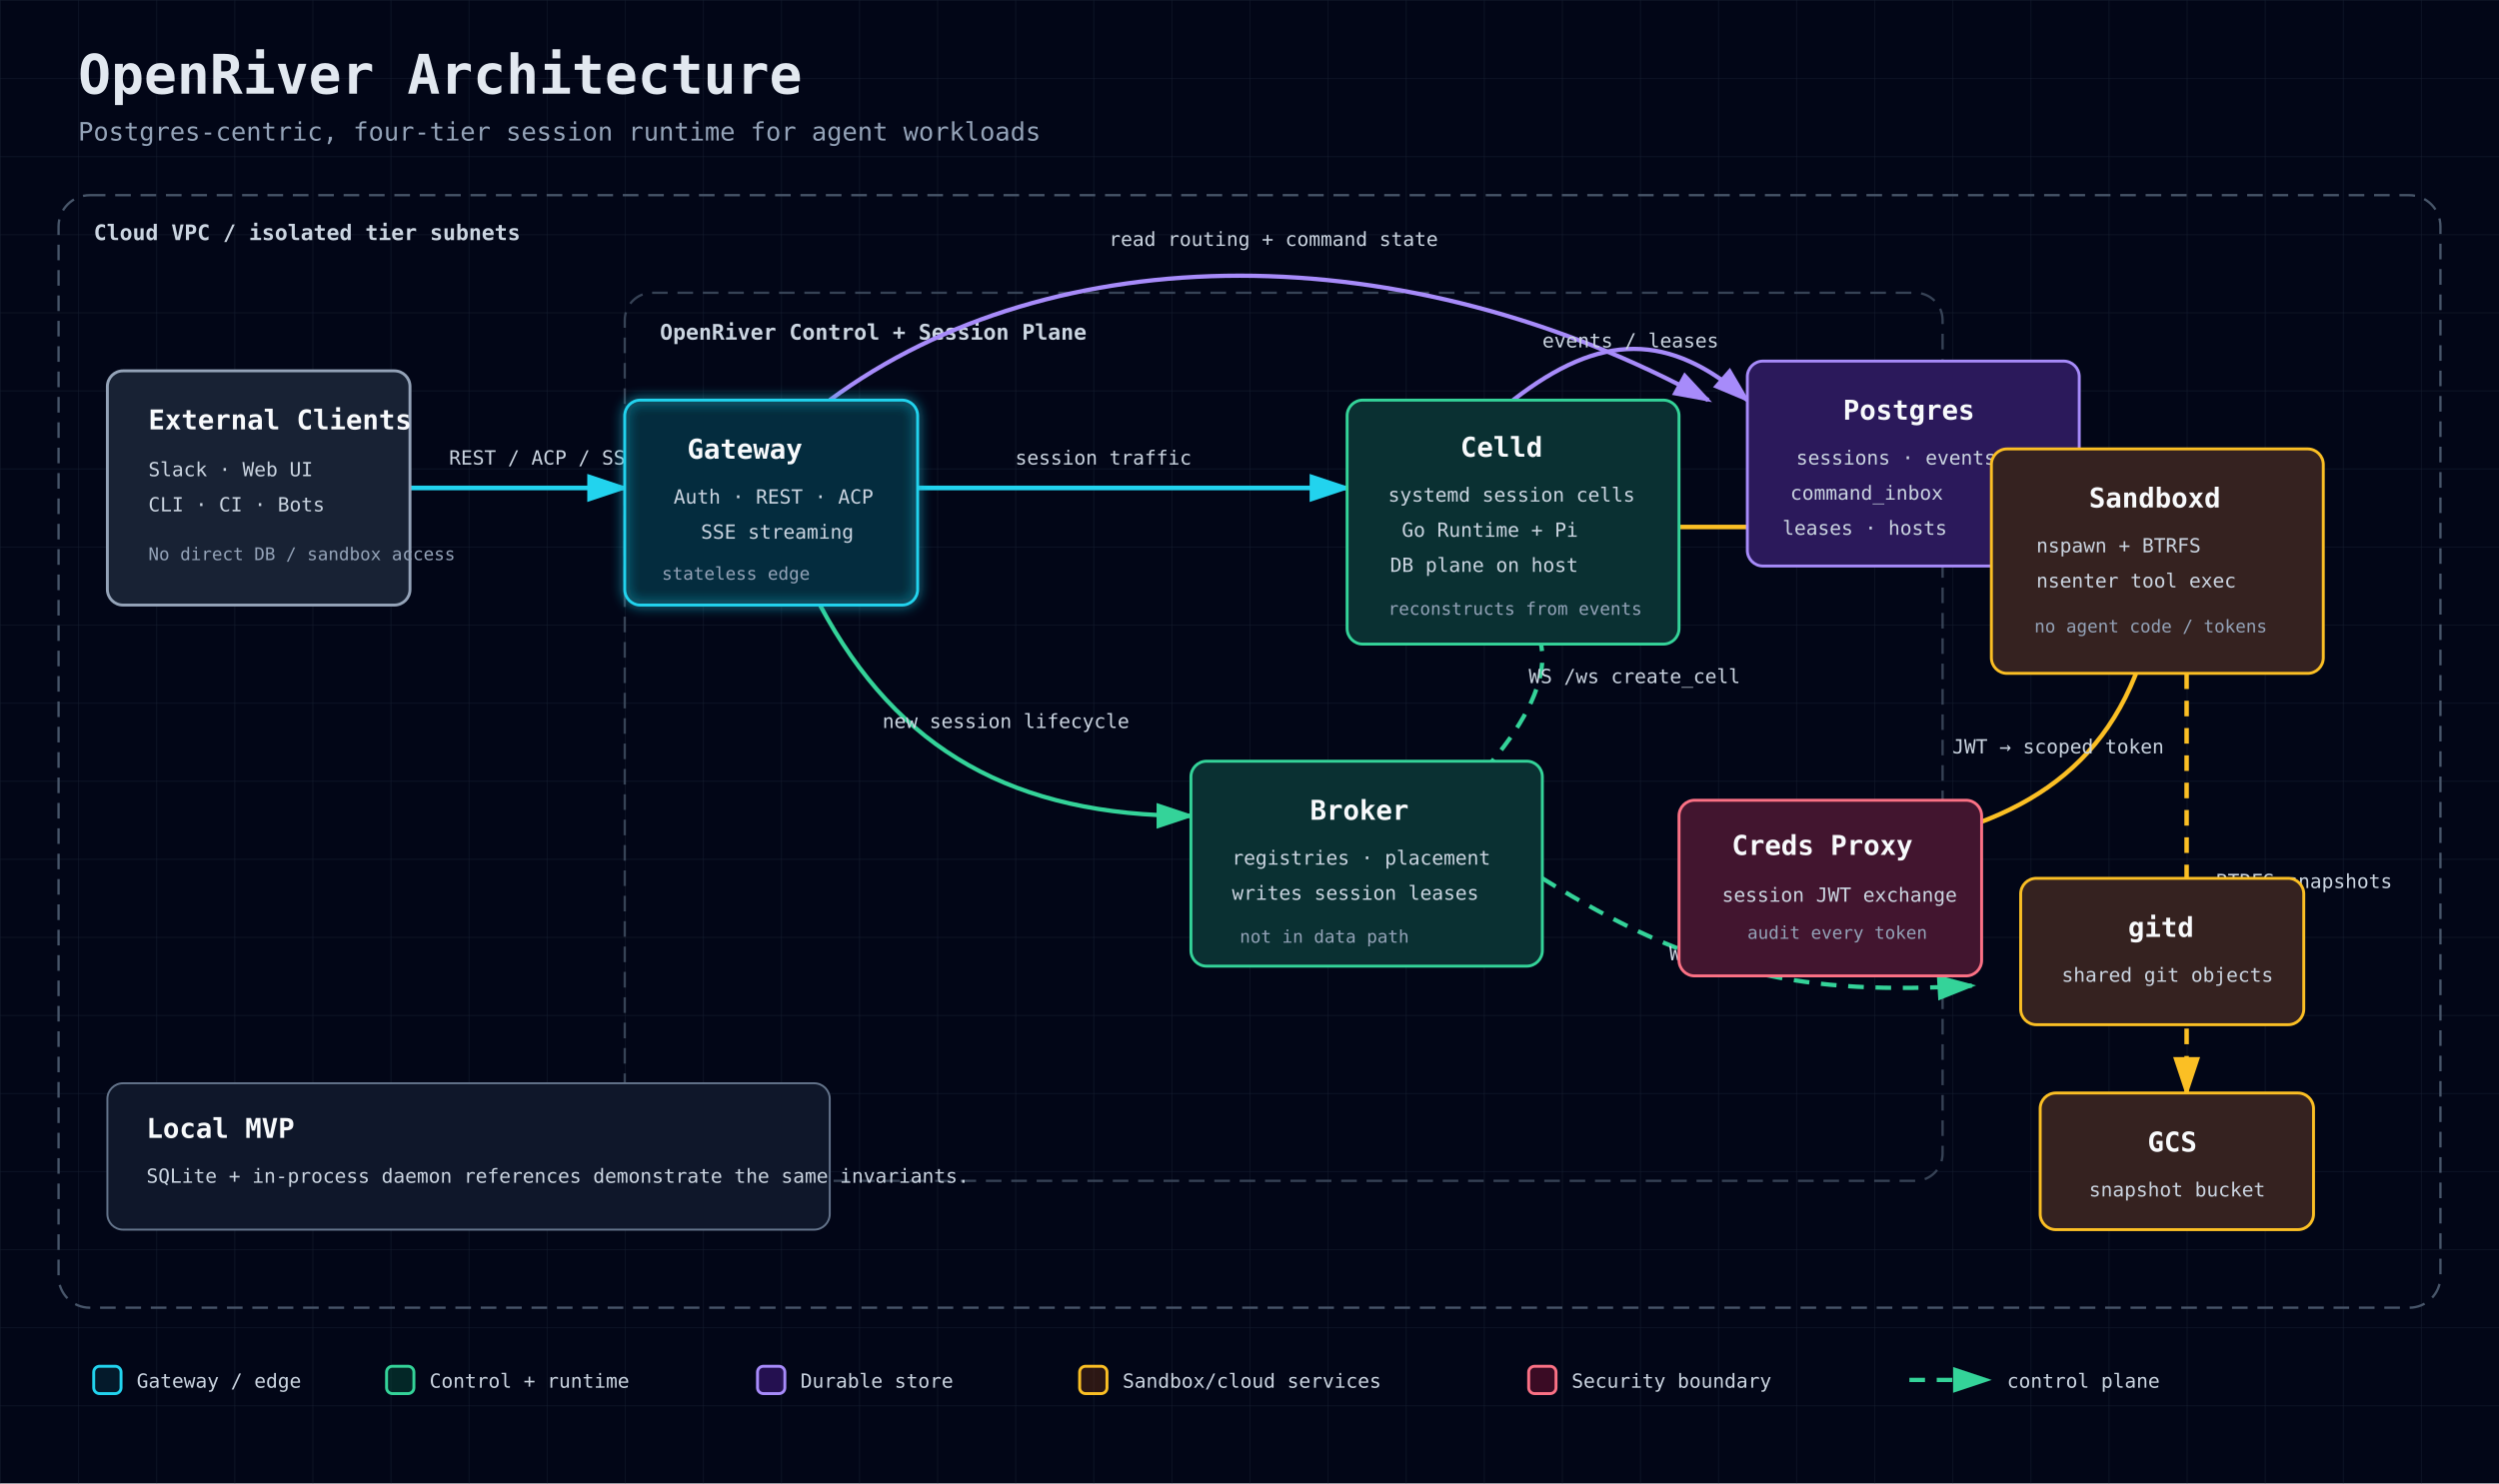
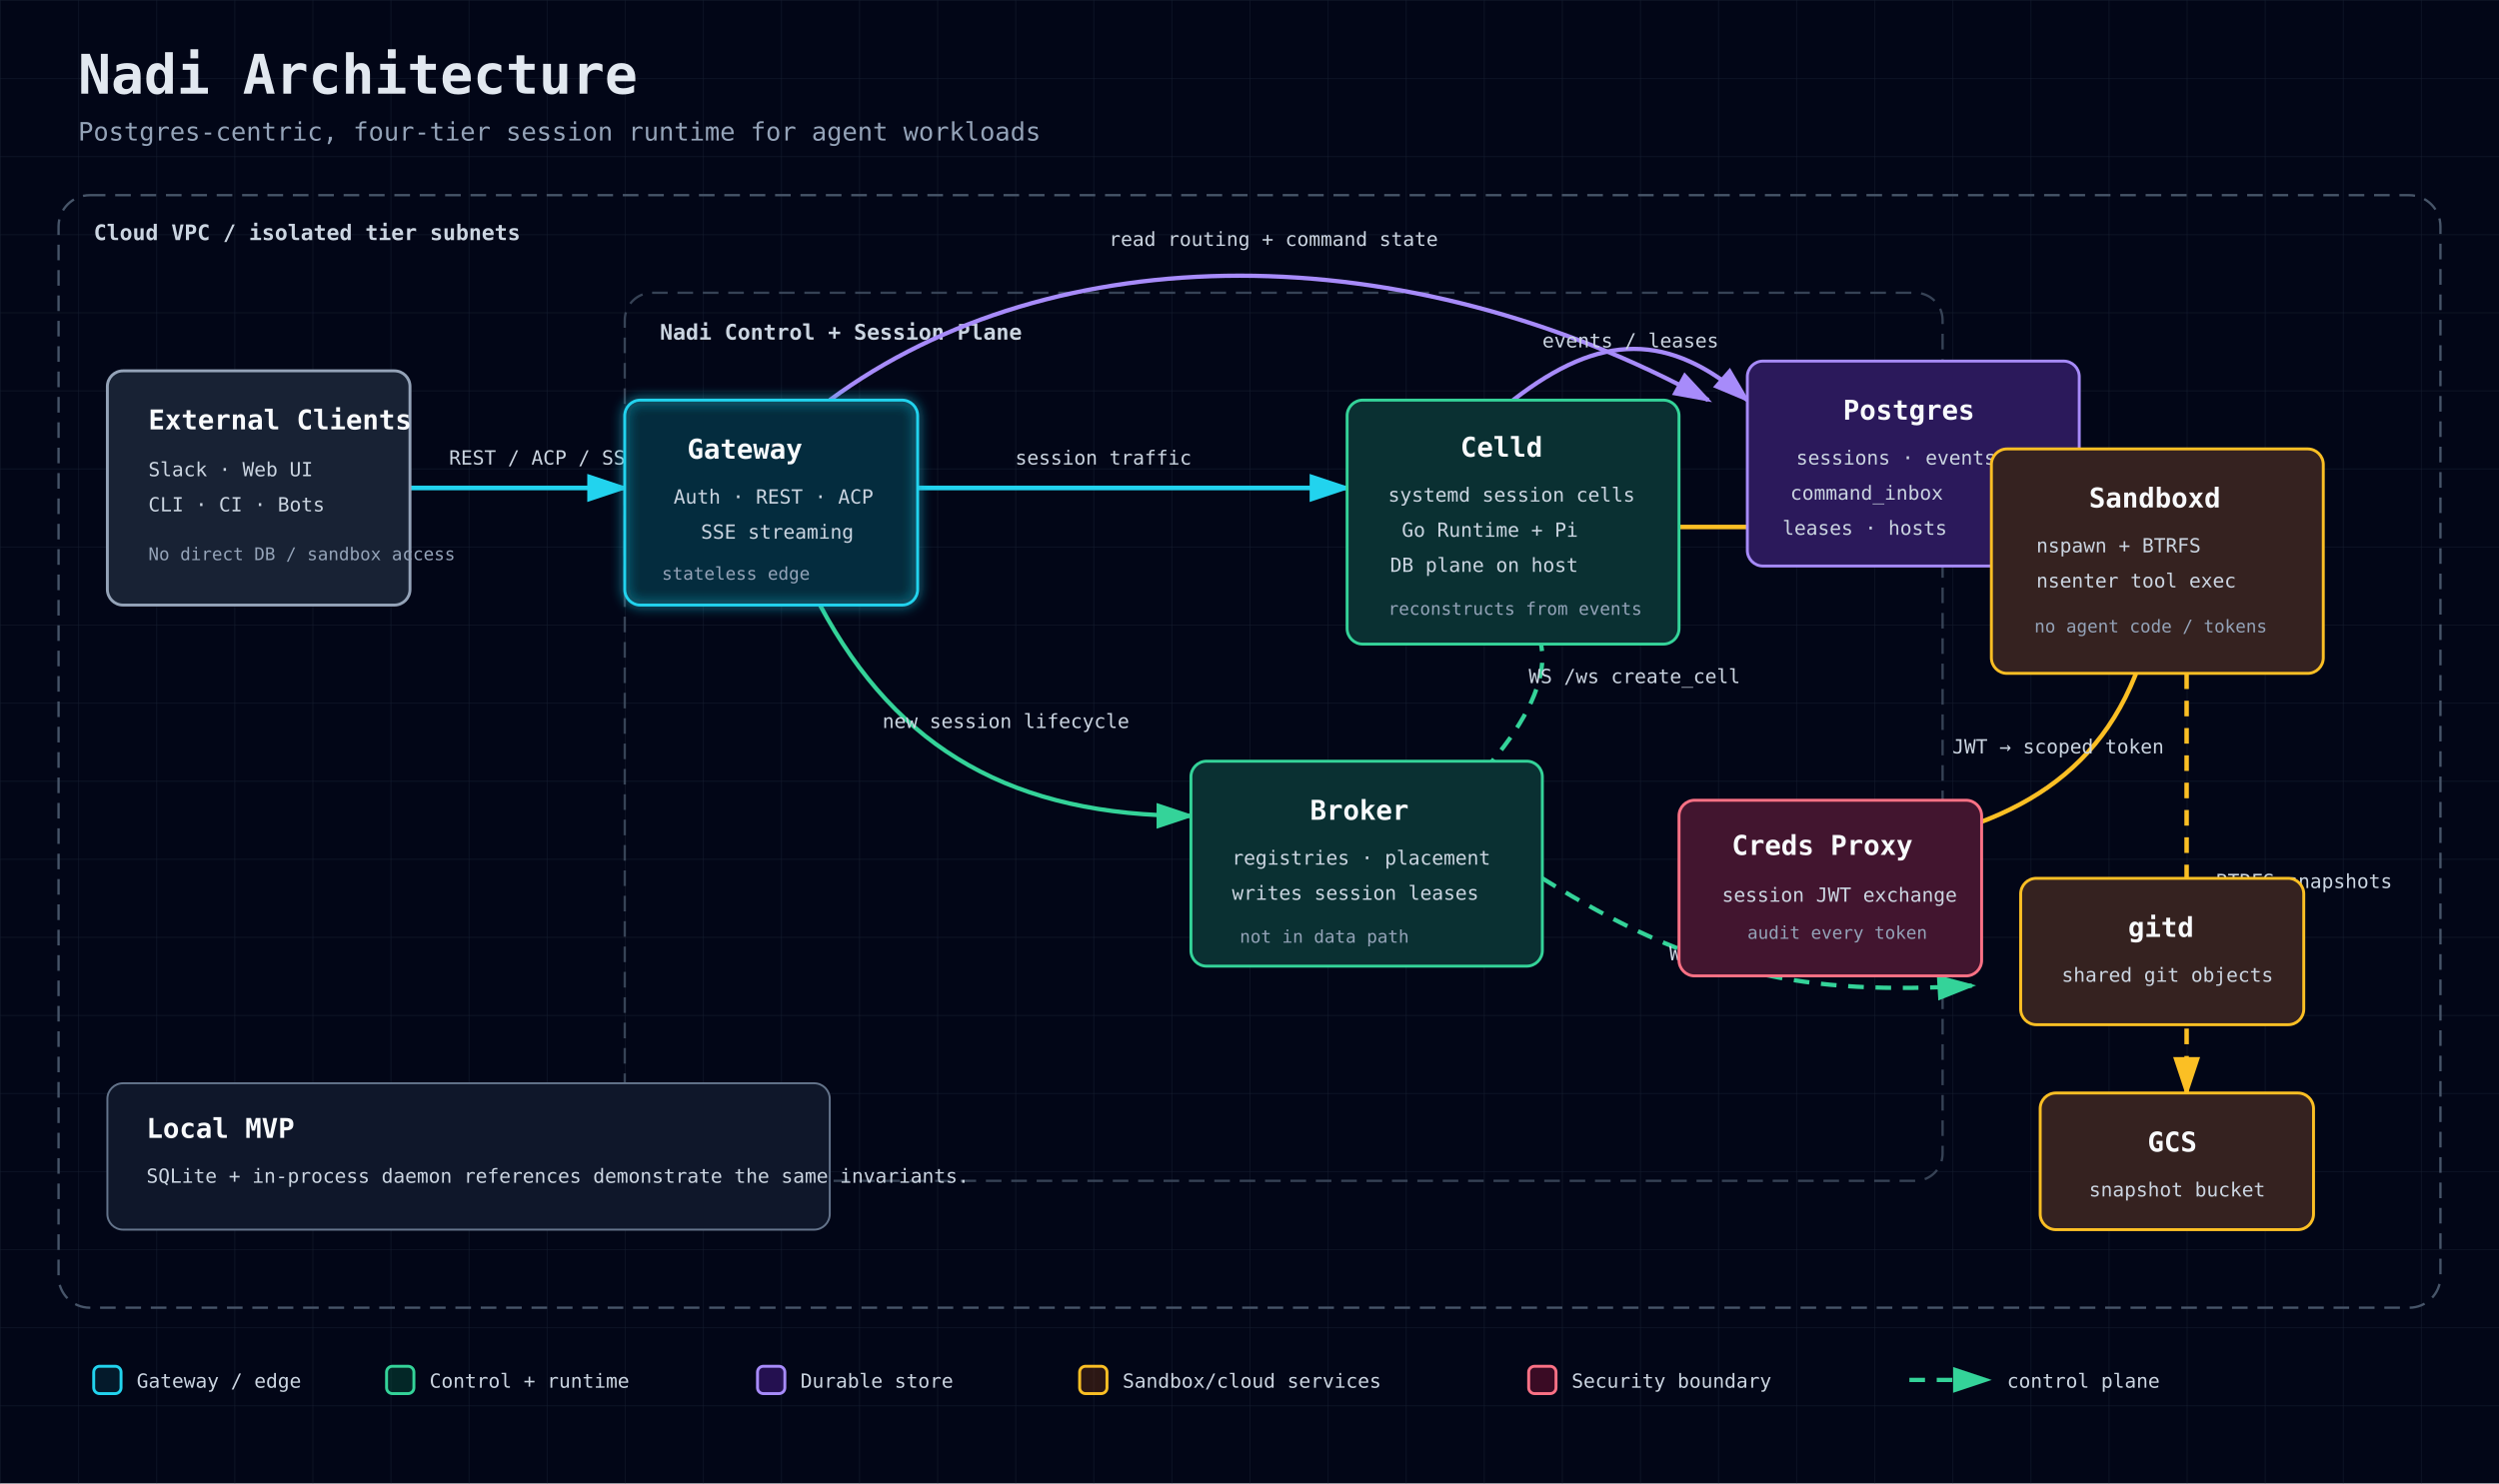
<svg xmlns="http://www.w3.org/2000/svg" width="1280" height="760" viewBox="0 0 1280 760" role="img" aria-labelledby="title desc">
  <defs>
    <pattern id="grid" width="40" height="40" patternUnits="userSpaceOnUse">
      <path d="M40 0 L0 0 0 40" fill="none" stroke="#1e293b" stroke-width="0.5" />
    </pattern>
    <marker id="arrow-cyan" markerWidth="10" markerHeight="10" refX="8" refY="3" orient="auto" markerUnits="strokeWidth">
      <path d="M0,0 L0,6 L9,3 z" fill="#22d3ee" />
    </marker>
    <marker id="arrow-green" markerWidth="10" markerHeight="10" refX="8" refY="3" orient="auto" markerUnits="strokeWidth">
      <path d="M0,0 L0,6 L9,3 z" fill="#34d399" />
    </marker>
    <marker id="arrow-purple" markerWidth="10" markerHeight="10" refX="8" refY="3" orient="auto" markerUnits="strokeWidth">
      <path d="M0,0 L0,6 L9,3 z" fill="#a78bfa" />
    </marker>
    <marker id="arrow-amber" markerWidth="10" markerHeight="10" refX="8" refY="3" orient="auto" markerUnits="strokeWidth">
      <path d="M0,0 L0,6 L9,3 z" fill="#fbbf24" />
    </marker>
    <filter id="glow" x="-20%" y="-20%" width="140%" height="140%">
      <feGaussianBlur stdDeviation="3" result="blur" />
      <feMerge>
        <feMergeNode in="blur" />
        <feMergeNode in="SourceGraphic" />
      </feMerge>
    </filter>
    <style>
      .bg{fill:#020617}.grid{fill:url(#grid)}
      .title{font:700 28px 'JetBrains Mono',Consolas,monospace;fill:#e2e8f0}.subtitle{font:13px 'JetBrains Mono',Consolas,monospace;fill:#94a3b8}
      .box-bg{fill:#0f172a}.label{font:700 14px 'JetBrains Mono',Consolas,monospace;fill:#f8fafc}.sub{font:10px 'JetBrains Mono',Consolas,monospace;fill:#cbd5e1}.tiny{font:9px 'JetBrains Mono',Consolas,monospace;fill:#94a3b8}
      .external{fill:rgba(30,41,59,.64);stroke:#94a3b8;stroke-width:1.5}.frontend{fill:rgba(8,51,68,.46);stroke:#22d3ee;stroke-width:1.5}.backend{fill:rgba(6,78,59,.46);stroke:#34d399;stroke-width:1.5}.db{fill:rgba(76,29,149,.46);stroke:#a78bfa;stroke-width:1.5}.cloud{fill:rgba(120,53,15,.36);stroke:#fbbf24;stroke-width:1.5}.security{fill:rgba(136,19,55,.42);stroke:#fb7185;stroke-width:1.5}
      .boundary{fill:none;stroke:#475569;stroke-width:1.2;stroke-dasharray:8 5}.boundary-label{font:700 11px 'JetBrains Mono',Consolas,monospace;fill:#cbd5e1}
      .cyan{stroke:#22d3ee;stroke-width:2.4;fill:none;marker-end:url(#arrow-cyan)}.green{stroke:#34d399;stroke-width:2.2;fill:none;marker-end:url(#arrow-green)}.purple{stroke:#a78bfa;stroke-width:2.2;fill:none;marker-end:url(#arrow-purple)}.amber{stroke:#fbbf24;stroke-width:2.3;fill:none;marker-end:url(#arrow-amber)}.dash{stroke-dasharray:8 6}.flow{font:10px 'JetBrains Mono',Consolas,monospace;fill:#cbd5e1}.legend{font:10px 'JetBrains Mono',Consolas,monospace;fill:#cbd5e1}
    </style>
  </defs>
  <rect class="bg" width="1280" height="760" />
  <rect class="grid" width="1280" height="760" opacity="0.7" />
-   <text x="40" y="48" class="title">OpenRiver Architecture</text>
+   <text x="40" y="48" class="title">Nadi Architecture</text>
  <text x="40" y="72" class="subtitle">Postgres-centric, four-tier session runtime for agent workloads</text>
  <rect x="30" y="100" width="1220" height="570" rx="16" class="boundary" />
  <text x="48" y="123" class="boundary-label">Cloud VPC / isolated tier subnets</text>
  <rect x="320" y="150" width="675" height="455" rx="14" class="boundary" opacity="0.75" />
-   <text x="338" y="174" class="boundary-label">OpenRiver Control + Session Plane</text>
+   <text x="338" y="174" class="boundary-label">Nadi Control + Session Plane</text>
  <path class="cyan" d="M210 250 C260 250 275 250 320 250" />
  <text x="230" y="238" class="flow">REST / ACP / SSE</text>
  <path class="cyan" d="M470 250 C575 250 610 250 690 250" />
  <text x="520" y="238" class="flow">session traffic</text>
  <path class="green" d="M420 310 C460 385 520 418 610 418" />
  <text x="452" y="373" class="flow">new session lifecycle</text>
  <path class="green dash" d="M760 395 C800 350 800 315 760 305" />
  <text x="783" y="350" class="flow">WS /ws create_cell</text>
  <path class="green dash" d="M790 450 C870 500 925 510 1010 505" />
  <text x="855" y="492" class="flow">WS /ws capacity</text>
  <path class="amber" d="M860 270 C940 270 970 270 1020 270" />
  <text x="894" y="258" class="flow">direct tool RPC</text>
  <path class="purple" d="M425 205 C540 120 720 120 875 205" />
  <text x="568" y="126" class="flow">read routing + command state</text>
  <path class="purple" d="M775 205 C820 170 855 170 895 205" />
  <text x="790" y="178" class="flow">events / leases</text>
  <path class="amber dash" d="M1120 345 C1120 430 1120 505 1120 560" />
  <text x="1135" y="455" class="flow">BTRFS snapshots</text>
  <path class="amber" d="M1105 300 C1095 380 1050 415 985 430" />
  <text x="1000" y="386" class="flow">JWT → scoped token</text>
  <rect x="55" y="190" width="155" height="120" rx="8" class="box-bg" />
  <rect x="55" y="190" width="155" height="120" rx="8" class="external" />
  <text x="76" y="220" class="label">External Clients</text>
  <text x="76" y="244" class="sub">Slack · Web UI</text>
  <text x="76" y="262" class="sub">CLI · CI · Bots</text>
  <text x="76" y="287" class="tiny">No direct DB / sandbox access</text>
  <rect x="320" y="205" width="150" height="105" rx="8" class="box-bg" />
  <rect x="320" y="205" width="150" height="105" rx="8" class="frontend" filter="url(#glow)" />
  <text x="352" y="235" class="label">Gateway</text>
  <text x="345" y="258" class="sub">Auth · REST · ACP</text>
  <text x="359" y="276" class="sub">SSE streaming</text>
  <text x="339" y="297" class="tiny">stateless edge</text>
  <rect x="690" y="205" width="170" height="125" rx="8" class="box-bg" />
  <rect x="690" y="205" width="170" height="125" rx="8" class="backend" />
  <text x="748" y="234" class="label">Celld</text>
  <text x="711" y="257" class="sub">systemd session cells</text>
  <text x="718" y="275" class="sub">Go Runtime + Pi</text>
  <text x="712" y="293" class="sub">DB plane on host</text>
  <text x="711" y="315" class="tiny">reconstructs from events</text>
  <rect x="610" y="390" width="180" height="105" rx="8" class="box-bg" />
  <rect x="610" y="390" width="180" height="105" rx="8" class="backend" />
  <text x="671" y="420" class="label">Broker</text>
  <text x="631" y="443" class="sub">registries · placement</text>
  <text x="631" y="461" class="sub">writes session leases</text>
  <text x="635" y="483" class="tiny">not in data path</text>
  <rect x="895" y="185" width="170" height="105" rx="8" class="box-bg" />
  <rect x="895" y="185" width="170" height="105" rx="8" class="db" />
  <text x="944" y="215" class="label">Postgres</text>
  <text x="920" y="238" class="sub">sessions · events</text>
  <text x="917" y="256" class="sub">command_inbox</text>
  <text x="913" y="274" class="sub">leases · hosts</text>
  <rect x="1020" y="230" width="170" height="115" rx="8" class="box-bg" />
  <rect x="1020" y="230" width="170" height="115" rx="8" class="cloud" />
  <text x="1070" y="260" class="label">Sandboxd</text>
  <text x="1043" y="283" class="sub">nspawn + BTRFS</text>
  <text x="1043" y="301" class="sub">nsenter tool exec</text>
  <text x="1042" y="324" class="tiny">no agent code / tokens</text>
  <rect x="860" y="410" width="155" height="90" rx="8" class="box-bg" />
  <rect x="860" y="410" width="155" height="90" rx="8" class="security" />
  <text x="887" y="438" class="label">Creds Proxy</text>
  <text x="882" y="462" class="sub">session JWT exchange</text>
  <text x="895" y="481" class="tiny">audit every token</text>
  <rect x="1035" y="450" width="145" height="75" rx="8" class="box-bg" />
  <rect x="1035" y="450" width="145" height="75" rx="8" class="cloud" />
  <text x="1090" y="480" class="label">gitd</text>
  <text x="1056" y="503" class="sub">shared git objects</text>
  <rect x="1045" y="560" width="140" height="70" rx="8" class="box-bg" />
  <rect x="1045" y="560" width="140" height="70" rx="8" class="cloud" />
  <text x="1100" y="590" class="label">GCS</text>
  <text x="1070" y="613" class="sub">snapshot bucket</text>
  <rect x="55" y="555" width="370" height="75" rx="8" fill="#0f172a" stroke="#64748b" stroke-width="1" />
  <text x="75" y="583" class="label">Local MVP</text>
  <text x="75" y="606" class="sub">SQLite + in-process daemon references demonstrate the same invariants.</text>
  <g transform="translate(48 700)">
    <rect width="14" height="14" rx="3" class="frontend" />
    <text x="22" y="11" class="legend">Gateway / edge</text>
    <rect x="150" width="14" height="14" rx="3" class="backend" />
    <text x="172" y="11" class="legend">Control + runtime</text>
    <rect x="340" width="14" height="14" rx="3" class="db" />
    <text x="362" y="11" class="legend">Durable store</text>
    <rect x="505" width="14" height="14" rx="3" class="cloud" />
    <text x="527" y="11" class="legend">Sandbox/cloud services</text>
    <rect x="735" width="14" height="14" rx="3" class="security" />
    <text x="757" y="11" class="legend">Security boundary</text>
    <line x1="930" y1="7" x2="970" y2="7" class="green dash" marker-end="url(#arrow-green)" />
    <text x="980" y="11" class="legend">control plane</text>
  </g>
</svg>
